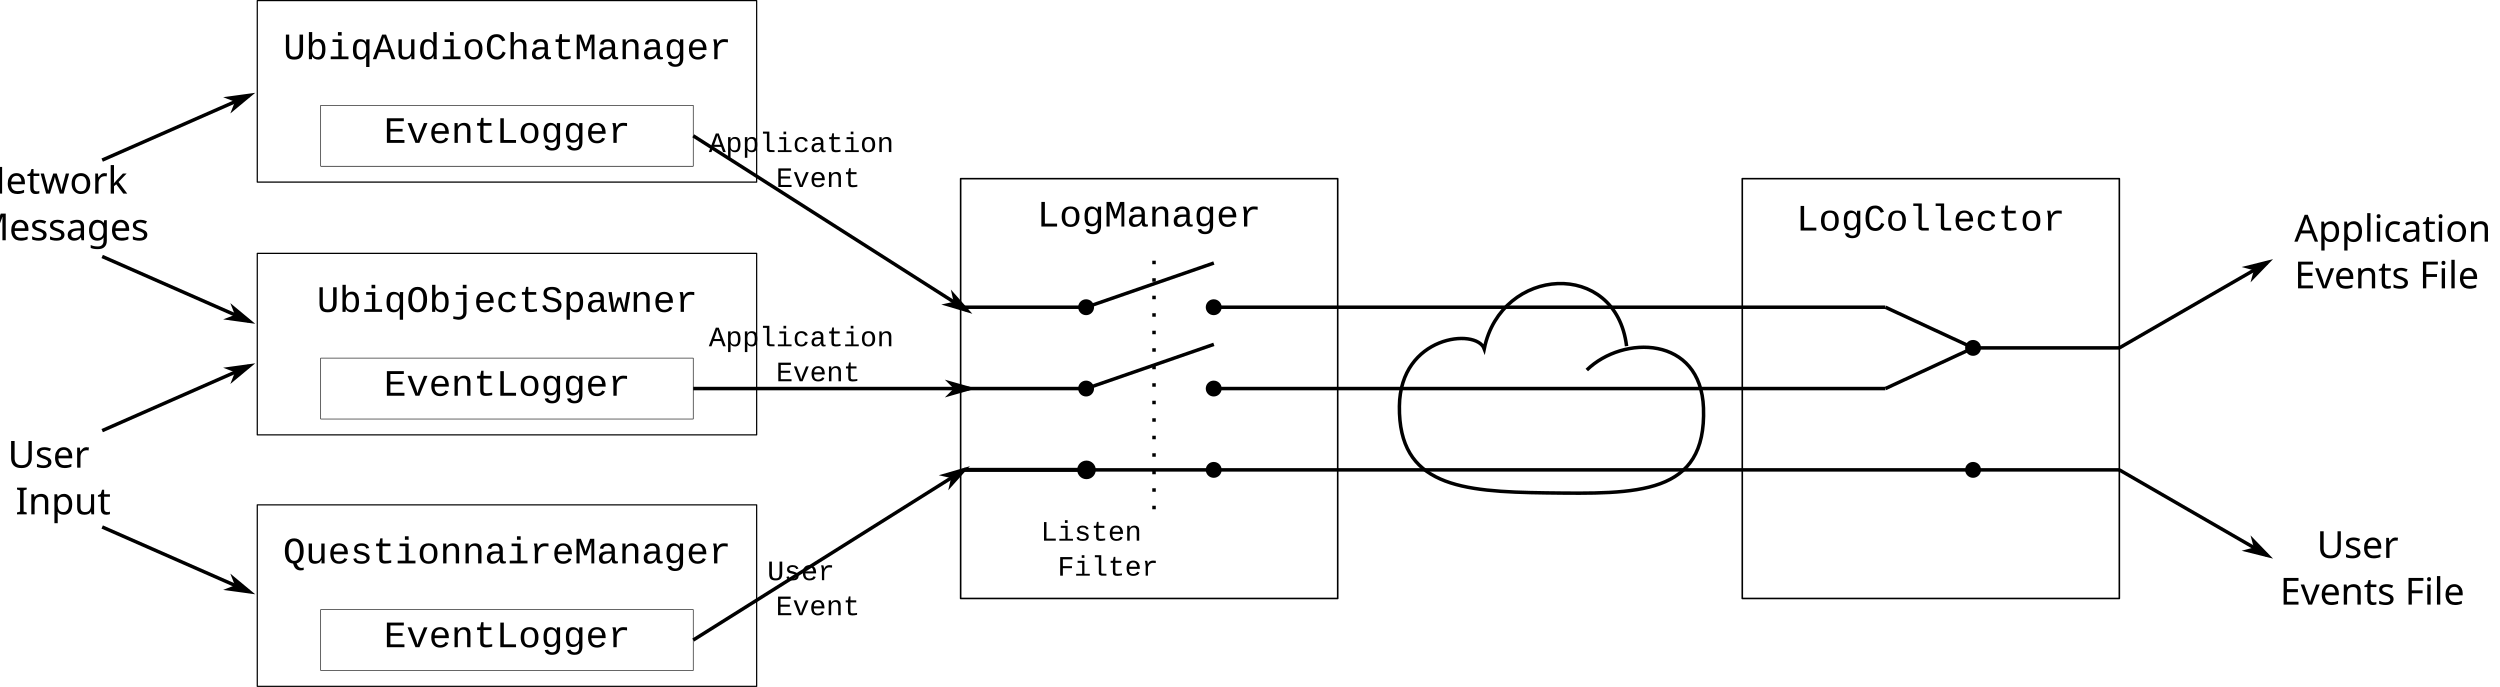
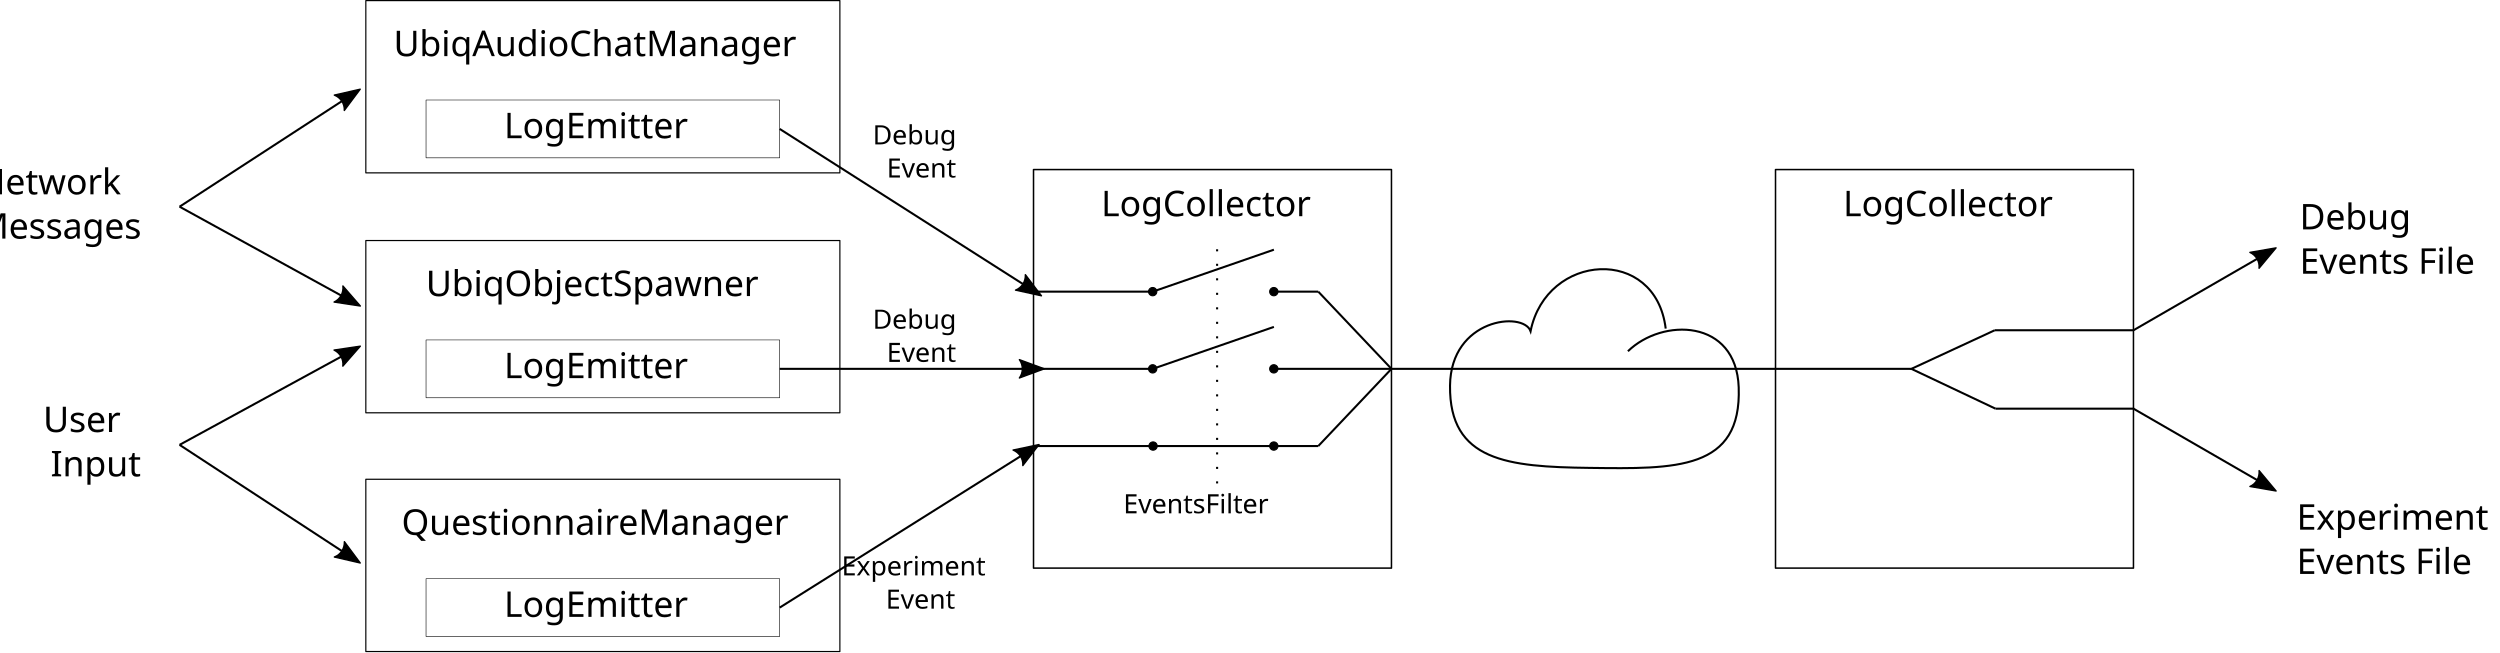
- <svg xmlns="http://www.w3.org/2000/svg" width="188.96mm" height="51.924mm" viewBox="0 0 188.96 51.924" version="1.1" id="svg8">
+ <svg xmlns="http://www.w3.org/2000/svg" width="199.055mm" height="51.924mm" viewBox="0 0 199.055 51.924" version="1.1" id="svg8">
  <defs id="defs2">
+     <marker style="overflow:visible" id="marker3384" refX="0" refY="0" orient="auto">
+       <path transform="matrix(-1.1,0,0,-1.1,-1.1,0)" d="M 8.719,4.034 -2.207,0.016 8.719,-4.002 c -1.745,2.372 -1.735,5.617 -6e-7,8.035 z" style="fill:#000000;fill-opacity:1;fill-rule:evenodd;stroke:#000000;stroke-width:0.625;stroke-linejoin:round;stroke-opacity:1" id="path3382" />
+     </marker>
+     <marker style="overflow:visible" id="marker3374" refX="0" refY="0" orient="auto">
+       <path transform="matrix(-1.1,0,0,-1.1,-1.1,0)" d="M 8.719,4.034 -2.207,0.016 8.719,-4.002 c -1.745,2.372 -1.735,5.617 -6e-7,8.035 z" style="fill:#000000;fill-opacity:1;fill-rule:evenodd;stroke:#000000;stroke-width:0.625;stroke-linejoin:round;stroke-opacity:1" id="path3372" />
+     </marker>
+     <marker style="overflow:visible" id="marker2390" refX="0" refY="0" orient="auto">
+       <path transform="matrix(-1.1,0,0,-1.1,-1.1,0)" d="M 8.719,4.034 -2.207,0.016 8.719,-4.002 c -1.745,2.372 -1.735,5.617 -6e-7,8.035 z" style="fill:#000000;fill-opacity:1;fill-rule:evenodd;stroke:#000000;stroke-width:0.625;stroke-linejoin:round;stroke-opacity:1" id="path2388" />
+     </marker>
+     <marker style="overflow:visible" id="marker2380" refX="0" refY="0" orient="auto">
+       <path transform="matrix(-1.1,0,0,-1.1,-1.1,0)" d="M 8.719,4.034 -2.207,0.016 8.719,-4.002 c -1.745,2.372 -1.735,5.617 -6e-7,8.035 z" style="fill:#000000;fill-opacity:1;fill-rule:evenodd;stroke:#000000;stroke-width:0.625;stroke-linejoin:round;stroke-opacity:1" id="path2378" />
+     </marker>
+     <marker style="overflow:visible" id="marker2370" refX="0" refY="0" orient="auto">
+       <path transform="matrix(-1.1,0,0,-1.1,-1.1,0)" d="M 8.719,4.034 -2.207,0.016 8.719,-4.002 c -1.745,2.372 -1.735,5.617 -6e-7,8.035 z" style="fill:#000000;fill-opacity:1;fill-rule:evenodd;stroke:#000000;stroke-width:0.625;stroke-linejoin:round;stroke-opacity:1" id="path2368" />
+     </marker>
+     <marker style="overflow:visible" id="marker1842" refX="0" refY="0" orient="auto">
+       <path transform="matrix(-1.1,0,0,-1.1,-1.1,0)" d="M 8.719,4.034 -2.207,0.016 8.719,-4.002 c -1.745,2.372 -1.735,5.617 -6e-7,8.035 z" style="fill:#000000;fill-opacity:1;fill-rule:evenodd;stroke:#000000;stroke-width:0.625;stroke-linejoin:round;stroke-opacity:1" id="path1840" />
+     </marker>
+     <marker style="overflow:visible" id="marker1832" refX="0" refY="0" orient="auto">
+       <path transform="matrix(-1.1,0,0,-1.1,-1.1,0)" d="M 8.719,4.034 -2.207,0.016 8.719,-4.002 c -1.745,2.372 -1.735,5.617 -6e-7,8.035 z" style="fill:#000000;fill-opacity:1;fill-rule:evenodd;stroke:#000000;stroke-width:0.625;stroke-linejoin:round;stroke-opacity:1" id="path1830" />
+     </marker>
+     <marker style="overflow:visible" id="marker1696" refX="0" refY="0" orient="auto">
+       <path transform="matrix(-1.1,0,0,-1.1,-1.1,0)" d="M 8.719,4.034 -2.207,0.016 8.719,-4.002 c -1.745,2.372 -1.735,5.617 -6e-7,8.035 z" style="fill:#000000;fill-opacity:1;fill-rule:evenodd;stroke:#000000;stroke-width:0.625;stroke-linejoin:round;stroke-opacity:1" id="path1694" />
+     </marker>
+     <marker style="overflow:visible" id="marker1566" refX="0" refY="0" orient="auto">
+       <path transform="matrix(-1.1,0,0,-1.1,-1.1,0)" d="M 8.719,4.034 -2.207,0.016 8.719,-4.002 c -1.745,2.372 -1.735,5.617 -6e-7,8.035 z" style="fill:#000000;fill-opacity:1;fill-rule:evenodd;stroke:#000000;stroke-width:0.625;stroke-linejoin:round;stroke-opacity:1" id="path1564" />
+     </marker>
    <marker style="overflow:visible" id="marker4384" refX="0" refY="0" orient="auto">
      <path transform="matrix(0.4,0,0,0.4,2.96,0.4)" style="fill:#000000;fill-opacity:1;fill-rule:evenodd;stroke:#000000;stroke-width:1pt;stroke-opacity:1" d="m -2.5,-1 c 0,2.76 -2.24,5 -5,5 -2.76,0 -5,-2.24 -5,-5 0,-2.76 2.24,-5 5,-5 2.76,0 5,2.24 5,5 z" id="path4382" />
-     </marker>
-     <marker style="overflow:visible" id="marker4284" refX="0" refY="0" orient="auto">
-       <path transform="matrix(0.4,0,0,0.4,2.96,0.4)" style="fill:#000000;fill-opacity:1;fill-rule:evenodd;stroke:#000000;stroke-width:1pt;stroke-opacity:1" d="m -2.5,-1 c 0,2.76 -2.24,5 -5,5 -2.76,0 -5,-2.24 -5,-5 0,-2.76 2.24,-5 5,-5 2.76,0 5,2.24 5,5 z" id="path4282" />
    </marker>
    <marker style="overflow:visible" id="marker3746" refX="0" refY="0" orient="auto">
      <path transform="matrix(-0.4,0,0,-0.4,-4,0)" style="fill:#000000;fill-opacity:1;fill-rule:evenodd;stroke:#000000;stroke-width:1pt;stroke-opacity:1" d="M 0,0 5,-5 -12.5,0 5,5 Z" id="path3744" />
    </marker>
    <marker style="overflow:visible" id="marker3332" refX="0" refY="0" orient="auto">
      <path transform="matrix(0.4,0,0,0.4,2.96,0.4)" style="fill:#000000;fill-opacity:1;fill-rule:evenodd;stroke:#000000;stroke-width:1pt;stroke-opacity:1" d="m -2.5,-1 c 0,2.76 -2.24,5 -5,5 -2.76,0 -5,-2.24 -5,-5 0,-2.76 2.24,-5 5,-5 2.76,0 5,2.24 5,5 z" id="path3330" />
    </marker>
    <marker style="overflow:visible" id="marker3238" refX="0" refY="0" orient="auto">
      <path transform="matrix(0.4,0,0,0.4,2.96,0.4)" style="fill:#000000;fill-opacity:1;fill-rule:evenodd;stroke:#000000;stroke-width:1pt;stroke-opacity:1" d="m -2.5,-1 c 0,2.76 -2.24,5 -5,5 -2.76,0 -5,-2.24 -5,-5 0,-2.76 2.24,-5 5,-5 2.76,0 5,2.24 5,5 z" id="path3236" />
    </marker>
    <marker style="overflow:visible" id="marker3150" refX="0" refY="0" orient="auto">
      <path transform="matrix(0.4,0,0,0.4,2.96,0.4)" style="fill:#000000;fill-opacity:1;fill-rule:evenodd;stroke:#000000;stroke-width:1pt;stroke-opacity:1" d="m -2.5,-1 c 0,2.76 -2.24,5 -5,5 -2.76,0 -5,-2.24 -5,-5 0,-2.76 2.24,-5 5,-5 2.76,0 5,2.24 5,5 z" id="path3148" />
    </marker>
    <marker style="overflow:visible" id="marker2960" refX="0" refY="0" orient="auto">
      <path transform="matrix(0.4,0,0,0.4,2.96,0.4)" style="fill:#000000;fill-opacity:1;fill-rule:evenodd;stroke:#000000;stroke-width:1pt;stroke-opacity:1" d="m -2.5,-1 c 0,2.76 -2.24,5 -5,5 -2.76,0 -5,-2.24 -5,-5 0,-2.76 2.24,-5 5,-5 2.76,0 5,2.24 5,5 z" id="path2958" />
    </marker>
    <marker style="overflow:visible" id="marker2950" refX="0" refY="0" orient="auto">
      <path transform="matrix(0.4,0,0,0.4,2.96,0.4)" style="fill:#000000;fill-opacity:1;fill-rule:evenodd;stroke:#000000;stroke-width:1pt;stroke-opacity:1" d="m -2.5,-1 c 0,2.76 -2.24,5 -5,5 -2.76,0 -5,-2.24 -5,-5 0,-2.76 2.24,-5 5,-5 2.76,0 5,2.24 5,5 z" id="path2948" />
    </marker>
    <marker style="overflow:visible" id="marker2874" refX="0" refY="0" orient="auto">
      <path transform="matrix(0.4,0,0,0.4,2.96,0.4)" style="fill:#000000;fill-opacity:1;fill-rule:evenodd;stroke:#000000;stroke-width:1pt;stroke-opacity:1" d="m -2.5,-1 c 0,2.76 -2.24,5 -5,5 -2.76,0 -5,-2.24 -5,-5 0,-2.76 2.24,-5 5,-5 2.76,0 5,2.24 5,5 z" id="path2872" />
-     </marker>
-     <marker style="overflow:visible" id="Arrow1Mend" refX="0" refY="0" orient="auto">
-       <path transform="matrix(-0.4,0,0,-0.4,-4,0)" style="fill:#000000;fill-opacity:1;fill-rule:evenodd;stroke:#000000;stroke-width:1pt;stroke-opacity:1" d="M 0,0 5,-5 -12.5,0 5,5 Z" id="path1338" />
    </marker>
    <marker style="overflow:visible" id="Arrow1Mend-0" refX="0" refY="0" orient="auto">
      <path transform="matrix(-0.4,0,0,-0.4,-4,0)" style="fill:#000000;fill-opacity:1;fill-rule:evenodd;stroke:#000000;stroke-width:1pt;stroke-opacity:1" d="M 0,0 5,-5 -12.5,0 5,5 Z" id="path1338-6" />
    </marker>
    <marker style="overflow:visible" id="Arrow1Mend-0-62" refX="0" refY="0" orient="auto">
      <path transform="matrix(-0.4,0,0,-0.4,-4,0)" style="fill:#000000;fill-opacity:1;fill-rule:evenodd;stroke:#000000;stroke-width:1pt;stroke-opacity:1" d="M 0,0 5,-5 -12.5,0 5,5 Z" id="path1338-6-2" />
    </marker>
    <marker style="overflow:visible" id="Arrow1Mend-0-8" refX="0" refY="0" orient="auto">
      <path transform="matrix(-0.4,0,0,-0.4,-4,0)" style="fill:#000000;fill-opacity:1;fill-rule:evenodd;stroke:#000000;stroke-width:1pt;stroke-opacity:1" d="M 0,0 5,-5 -12.5,0 5,5 Z" id="path1338-6-0" />
    </marker>
    <marker style="overflow:visible" id="Arrow1Mend-0-62-2" refX="0" refY="0" orient="auto">
      <path transform="matrix(-0.4,0,0,-0.4,-4,0)" style="fill:#000000;fill-opacity:1;fill-rule:evenodd;stroke:#000000;stroke-width:1pt;stroke-opacity:1" d="M 0,0 5,-5 -12.5,0 5,5 Z" id="path1338-6-2-3" />
    </marker>
    <marker style="overflow:visible" id="Arrow1Mend-0-2" refX="0" refY="0" orient="auto">
      <path transform="matrix(-0.4,0,0,-0.4,-4,0)" style="fill:#000000;fill-opacity:1;fill-rule:evenodd;stroke:#000000;stroke-width:1pt;stroke-opacity:1" d="M 0,0 5,-5 -12.5,0 5,5 Z" id="path1338-6-6" />
    </marker>
    <marker style="overflow:visible" id="Arrow1Mend-0-2-6" refX="0" refY="0" orient="auto">
      <path transform="matrix(-0.4,0,0,-0.4,-4,0)" style="fill:#000000;fill-opacity:1;fill-rule:evenodd;stroke:#000000;stroke-width:1pt;stroke-opacity:1" d="M 0,0 5,-5 -12.5,0 5,5 Z" id="path1338-6-6-4" />
    </marker>
    <marker style="overflow:visible" id="marker3746-4" refX="0" refY="0" orient="auto">
      <path transform="matrix(-0.4,0,0,-0.4,-4,0)" style="fill:#000000;fill-opacity:1;fill-rule:evenodd;stroke:#000000;stroke-width:1pt;stroke-opacity:1" d="M 0,0 5,-5 -12.5,0 5,5 Z" id="path3744-6" />
    </marker>
    <marker style="overflow:visible" id="Arrow1Mend-0-2-1" refX="0" refY="0" orient="auto">
      <path transform="matrix(-0.4,0,0,-0.4,-4,0)" style="fill:#000000;fill-opacity:1;fill-rule:evenodd;stroke:#000000;stroke-width:1pt;stroke-opacity:1" d="M 0,0 5,-5 -12.5,0 5,5 Z" id="path1338-6-6-2" />
    </marker>
  </defs>
-   <g id="layer1" transform="translate(-12.46512,-1.761721)">
-     <text xml:space="preserve" style="font-style:normal;font-variant:normal;font-weight:normal;font-stretch:normal;font-size:2.822px;line-height:1.25;font-family:'Courier New';-inkscape-font-specification:'Courier New';fill:#000000;fill-opacity:1;stroke:none;stroke-width:0.265" x="41.488" y="50.68" id="text837-4-7">
-       <tspan id="tspan835-3-7" x="41.488" y="50.68" style="font-style:normal;font-variant:normal;font-weight:normal;font-stretch:normal;font-size:2.822px;font-family:'Courier New';-inkscape-font-specification:'Courier New';stroke-width:0.265">EventLogger</tspan>
+   <g id="layer1" transform="translate(-2.783011,-1.761721)">
+     <text xml:space="preserve" style="font-style:normal;font-variant:normal;font-weight:normal;font-stretch:normal;font-size:2.822px;line-height:1.25;font-family:sans-serif;-inkscape-font-specification:sans-serif;fill:#000000;fill-opacity:1;stroke:none;stroke-width:0.265" x="42.912" y="50.881" id="text837-4-7">
+       <tspan id="tspan835-3-7" x="42.912" y="50.881" style="font-style:normal;font-variant:normal;font-weight:normal;font-stretch:normal;font-size:2.822px;font-family:sans-serif;-inkscape-font-specification:sans-serif;stroke-width:0.265">LogEmitter</tspan>
    </text>
-     <text xml:space="preserve" style="font-style:normal;font-weight:normal;font-size:2.822px;line-height:1.25;font-family:sans-serif;fill:#000000;fill-opacity:1;stroke:none;stroke-width:0.265" x="33.855" y="44.346" id="text837-8-4">
-       <tspan id="tspan835-4-4" x="33.855" y="44.346" style="font-style:normal;font-variant:normal;font-weight:normal;font-stretch:normal;font-size:2.822px;font-family:'Courier New';-inkscape-font-specification:'Courier New';stroke-width:0.265">QuestionnaireManager</tspan>
+     <text xml:space="preserve" style="font-style:normal;font-variant:normal;font-weight:normal;font-stretch:normal;font-size:2.822px;line-height:1.25;font-family:sans-serif;-inkscape-font-specification:sans-serif;fill:#000000;fill-opacity:1;stroke:none;stroke-width:0.265" x="34.757" y="44.346" id="text837-8-4">
+       <tspan id="tspan835-4-4" x="34.757" y="44.346" style="font-style:normal;font-variant:normal;font-weight:normal;font-stretch:normal;font-size:2.822px;font-family:sans-serif;-inkscape-font-specification:sans-serif;stroke-width:0.265">QuestionnaireManager</tspan>
    </text>
-     <text xml:space="preserve" style="font-style:normal;font-weight:normal;font-size:2.822px;line-height:1.25;font-family:sans-serif;fill:#000000;fill-opacity:1;stroke:none;stroke-width:0.265" x="18.992" y="16.396" id="text837-4-7-2-6">
-       <tspan id="tspan835-3-7-8-02" x="18.992" y="16.396" style="font-size:2.822px;text-align:center;text-anchor:middle;stroke-width:0.265">Network</tspan>
-       <tspan x="18.992" y="19.924" style="font-size:2.822px;text-align:center;text-anchor:middle;stroke-width:0.265" id="tspan1151">Messages</tspan>
+     <text xml:space="preserve" style="font-style:normal;font-weight:normal;font-size:2.822px;line-height:1.25;font-family:sans-serif;fill:#000000;fill-opacity:1;stroke:none;stroke-width:0.265" x="9.31" y="17.236" id="text837-4-7-2-6">
+       <tspan id="tspan835-3-7-8-02" x="9.31" y="17.236" style="font-size:2.822px;text-align:center;text-anchor:middle;stroke-width:0.265">Network</tspan>
+       <tspan x="9.31" y="20.763" style="font-size:2.822px;text-align:center;text-anchor:middle;stroke-width:0.265" id="tspan1151">Messages</tspan>
    </text>
-     <text xml:space="preserve" style="font-style:normal;font-variant:normal;font-weight:normal;font-stretch:normal;font-size:2.822px;line-height:1.25;font-family:'Courier New';-inkscape-font-specification:'Courier New';fill:#000000;fill-opacity:1;stroke:none;stroke-width:0.265" x="90.847" y="18.885" id="text837-8-4-9">
-       <tspan id="tspan835-4-4-6" x="90.847" y="18.885" style="font-style:normal;font-variant:normal;font-weight:normal;font-stretch:normal;font-size:2.822px;font-family:'Courier New';-inkscape-font-specification:'Courier New';stroke-width:0.265">LogManager</tspan>
-     </text>
-     <text xml:space="preserve" style="font-style:normal;font-weight:normal;font-size:2.822px;line-height:1.25;font-family:sans-serif;text-align:center;text-anchor:middle;fill:#000000;fill-opacity:1;stroke:none;stroke-width:0.265" x="193.602" y="43.934" id="text837-8-4-9-2-0">
-       <tspan id="tspan835-4-4-6-0-0" x="193.602" y="43.934" style="font-size:2.822px;text-align:center;text-anchor:middle;stroke-width:0.265">User </tspan>
-       <tspan x="193.602" y="47.462" style="font-size:2.822px;text-align:center;text-anchor:middle;stroke-width:0.265" id="tspan3554">Events File</tspan>
+     <text xml:space="preserve" style="font-style:normal;font-weight:normal;font-size:2.822px;line-height:1.25;font-family:sans-serif;text-align:center;text-anchor:middle;fill:#000000;fill-opacity:1;stroke:none;stroke-width:0.265" x="185.641" y="43.934" id="text837-8-4-9-2-0">
+       <tspan id="tspan835-4-4-6-0-0" x="185.641" y="43.934" style="font-size:2.822px;text-align:start;text-anchor:start;stroke-width:0.265">Experiment </tspan>
+       <tspan x="185.641" y="47.462" style="font-size:2.822px;text-align:start;text-anchor:start;stroke-width:0.265" id="tspan3554">Events File</tspan>
    </text>
    <text xml:space="preserve" style="font-style:normal;font-weight:normal;font-size:2.822px;line-height:1.25;font-family:sans-serif;fill:#000000;fill-opacity:1;stroke:none;stroke-width:0.265" x="185.88" y="20.027" id="text837-8-4-9-2-0-4">
-       <tspan id="tspan835-4-4-6-0-0-8" x="185.88" y="20.027" style="font-size:2.822px;stroke-width:0.265">Application </tspan>
+       <tspan id="tspan835-4-4-6-0-0-8" x="185.88" y="20.027" style="font-size:2.822px;stroke-width:0.265">Debug</tspan>
      <tspan x="185.88" y="23.555" style="font-size:2.822px;stroke-width:0.265" id="tspan3556">Events File</tspan>
    </text>
-     <text xml:space="preserve" style="font-style:normal;font-weight:normal;font-size:2.822px;line-height:1.25;font-family:sans-serif;fill:#000000;fill-opacity:1;stroke:none;stroke-width:0.265" x="19.073" y="37.109" id="text837-4-7-2-6-2">
-       <tspan x="19.073" y="37.109" style="font-size:2.822px;text-align:center;text-anchor:middle;stroke-width:0.265" id="tspan1151-4">User </tspan>
-       <tspan x="19.073" y="40.636" style="font-size:2.822px;text-align:center;text-anchor:middle;stroke-width:0.265" id="tspan1183">Input</tspan>
+     <text xml:space="preserve" style="font-style:normal;font-weight:normal;font-size:2.822px;line-height:1.25;font-family:sans-serif;fill:#000000;fill-opacity:1;stroke:none;stroke-width:0.265" x="12.24" y="36.16" id="text837-4-7-2-6-2">
+       <tspan x="12.24" y="36.16" style="font-size:2.822px;text-align:center;text-anchor:middle;stroke-width:0.265" id="tspan1151-4">User </tspan>
+       <tspan x="12.24" y="39.688" style="font-size:2.822px;text-align:center;text-anchor:middle;stroke-width:0.265" id="tspan1183">Input</tspan>
    </text>
    <rect style="fill:none;stroke:#000000;stroke-width:0.093;stroke-linejoin:round;stroke-miterlimit:4;stroke-dasharray:none;stroke-opacity:1" id="rect1185-9-3" width="37.745" height="13.718" x="31.911" y="39.921" />
    <rect style="fill:none;stroke:#000000;stroke-width:0.046;stroke-linejoin:round;stroke-miterlimit:4;stroke-dasharray:none;stroke-opacity:1" id="rect1185-9-3-8" width="28.157" height="4.605" x="36.705" y="47.837" />
-     <text xml:space="preserve" style="font-style:normal;font-variant:normal;font-weight:normal;font-stretch:normal;font-size:2.822px;line-height:1.25;font-family:'Courier New';-inkscape-font-specification:'Courier New';fill:#000000;fill-opacity:1;stroke:none;stroke-width:0.265" x="41.488" y="31.67" id="text837-4-7-28">
-       <tspan id="tspan835-3-7-6" x="41.488" y="31.67" style="font-style:normal;font-variant:normal;font-weight:normal;font-stretch:normal;font-size:2.822px;font-family:'Courier New';-inkscape-font-specification:'Courier New';stroke-width:0.265">EventLogger</tspan>
+     <text xml:space="preserve" style="font-style:normal;font-variant:normal;font-weight:normal;font-stretch:normal;font-size:2.822px;line-height:1.25;font-family:sans-serif;-inkscape-font-specification:sans-serif;fill:#000000;fill-opacity:1;stroke:none;stroke-width:0.265" x="42.912" y="31.872" id="text837-4-7-28">
+       <tspan id="tspan835-3-7-6" x="42.912" y="31.872" style="font-style:normal;font-variant:normal;font-weight:normal;font-stretch:normal;font-size:2.822px;font-family:sans-serif;-inkscape-font-specification:sans-serif;stroke-width:0.265">LogEmitter</tspan>
    </text>
-     <text xml:space="preserve" style="font-style:normal;font-weight:normal;font-size:2.822px;line-height:1.25;font-family:sans-serif;fill:#000000;fill-opacity:1;stroke:none;stroke-width:0.265" x="36.41" y="25.337" id="text837-8-4-6">
-       <tspan id="tspan835-4-4-9" x="36.41" y="25.337" style="font-style:normal;font-variant:normal;font-weight:normal;font-stretch:normal;font-size:2.822px;font-family:'Courier New';-inkscape-font-specification:'Courier New';stroke-width:0.265">UbiqObjectSpawner</tspan>
+     <text xml:space="preserve" style="font-style:normal;font-variant:normal;font-weight:normal;font-stretch:normal;font-size:2.822px;line-height:1.25;font-family:sans-serif;-inkscape-font-specification:sans-serif;fill:#000000;fill-opacity:1;stroke:none;stroke-width:0.265" x="36.695" y="25.337" id="text837-8-4-6">
+       <tspan id="tspan835-4-4-9" x="36.695" y="25.337" style="font-style:normal;font-variant:normal;font-weight:normal;font-stretch:normal;font-size:2.822px;font-family:sans-serif;-inkscape-font-specification:sans-serif;stroke-width:0.265">UbiqObjectSpawner</tspan>
    </text>
    <rect style="fill:none;stroke:#000000;stroke-width:0.093;stroke-linejoin:round;stroke-miterlimit:4;stroke-dasharray:none;stroke-opacity:1" id="rect1185-9-3-7" width="37.745" height="13.718" x="31.911" y="20.912" />
    <rect style="fill:none;stroke:#000000;stroke-width:0.046;stroke-linejoin:round;stroke-miterlimit:4;stroke-dasharray:none;stroke-opacity:1" id="rect1185-9-3-8-9" width="28.157" height="4.605" x="36.705" y="28.828" />
-     <text xml:space="preserve" style="font-style:normal;font-variant:normal;font-weight:normal;font-stretch:normal;font-size:2.822px;line-height:1.25;font-family:'Courier New';-inkscape-font-specification:'Courier New';fill:#000000;fill-opacity:1;stroke:none;stroke-width:0.265" x="41.488" y="12.566" id="text837-4-7-28-7">
-       <tspan id="tspan835-3-7-6-3" x="41.488" y="12.566" style="font-style:normal;font-variant:normal;font-weight:normal;font-stretch:normal;font-size:2.822px;font-family:'Courier New';-inkscape-font-specification:'Courier New';stroke-width:0.265">EventLogger</tspan>
+     <text xml:space="preserve" style="font-style:normal;font-variant:normal;font-weight:normal;font-stretch:normal;font-size:2.822px;line-height:1.25;font-family:sans-serif;-inkscape-font-specification:sans-serif;fill:#000000;fill-opacity:1;stroke:none;stroke-width:0.265" x="42.912" y="12.768" id="text837-4-7-28-7">
+       <tspan id="tspan835-3-7-6-3" x="42.912" y="12.768" style="font-style:normal;font-variant:normal;font-weight:normal;font-stretch:normal;font-size:2.822px;font-family:sans-serif;-inkscape-font-specification:sans-serif;stroke-width:0.265">LogEmitter</tspan>
    </text>
-     <text xml:space="preserve" style="font-style:normal;font-weight:normal;font-size:2.822px;line-height:1.25;font-family:sans-serif;fill:#000000;fill-opacity:1;stroke:none;stroke-width:0.265" x="33.87" y="6.233" id="text837-8-4-6-1">
-       <tspan id="tspan835-4-4-9-3" x="33.87" y="6.233" style="font-style:normal;font-variant:normal;font-weight:normal;font-stretch:normal;font-size:2.822px;font-family:'Courier New';-inkscape-font-specification:'Courier New';stroke-width:0.265">UbiqAudioChatManager</tspan>
+     <text xml:space="preserve" style="font-style:normal;font-variant:normal;font-weight:normal;font-stretch:normal;font-size:2.822px;line-height:1.25;font-family:sans-serif;-inkscape-font-specification:sans-serif;fill:#000000;fill-opacity:1;stroke:none;stroke-width:0.265" x="34.123" y="6.233" id="text837-8-4-6-1">
+       <tspan id="tspan835-4-4-9-3" x="34.123" y="6.233" style="font-style:normal;font-variant:normal;font-weight:normal;font-stretch:normal;font-size:2.822px;font-family:sans-serif;-inkscape-font-specification:sans-serif;stroke-width:0.265">UbiqAudioChatManager</tspan>
    </text>
    <rect style="fill:none;stroke:#000000;stroke-width:0.093;stroke-linejoin:round;stroke-miterlimit:4;stroke-dasharray:none;stroke-opacity:1" id="rect1185-9-3-7-1" width="37.745" height="13.718" x="31.911" y="1.808" />
    <rect style="fill:none;stroke:#000000;stroke-width:0.046;stroke-linejoin:round;stroke-miterlimit:4;stroke-dasharray:none;stroke-opacity:1" id="rect1185-9-3-8-9-7" width="28.157" height="4.605" x="36.705" y="9.724" />
-     <path style="fill:none;stroke:#000000;stroke-width:0.265;stroke-linecap:butt;stroke-linejoin:miter;stroke-miterlimit:4;stroke-dasharray:none;stroke-opacity:1;marker-end:url(#Arrow1Mend-0)" d="M 20.189,13.863 31.281,8.986" id="path1327-8" />
-     <path style="fill:none;stroke:#000000;stroke-width:0.265;stroke-linecap:butt;stroke-linejoin:miter;stroke-miterlimit:4;stroke-dasharray:none;stroke-opacity:1;marker-end:url(#Arrow1Mend-0-62)" d="m 20.189,21.147 11.092,4.878" id="path1327-8-1" />
-     <path style="fill:none;stroke:#000000;stroke-width:0.265;stroke-linecap:butt;stroke-linejoin:miter;stroke-miterlimit:4;stroke-dasharray:none;stroke-opacity:1;marker-end:url(#Arrow1Mend-0-8)" d="M 20.189,34.31 31.281,29.432" id="path1327-8-5" />
-     <path style="fill:none;stroke:#000000;stroke-width:0.265;stroke-linecap:butt;stroke-linejoin:miter;stroke-miterlimit:4;stroke-dasharray:none;stroke-opacity:1;marker-end:url(#Arrow1Mend-0-62-2)" d="m 20.189,41.593 11.092,4.878" id="path1327-8-1-6" />
-     <path style="fill:none;stroke:#000000;stroke-width:0.265;stroke-linecap:butt;stroke-linejoin:miter;stroke-miterlimit:4;stroke-dasharray:none;stroke-opacity:1;marker-end:url(#Arrow1Mend-0-2)" d="M 64.862,12.026 85.519,25.198" id="path1327-8-56" />
+     <path style="fill:none;stroke:#000000;stroke-width:0.165;stroke-linecap:butt;stroke-linejoin:miter;stroke-miterlimit:4;stroke-dasharray:none;stroke-opacity:1;marker-end:url(#marker1842)" d="M 17.08,18.219 31.281,8.986" id="path1327-8" />
+     <path style="fill:none;stroke:#000000;stroke-width:0.165;stroke-linecap:butt;stroke-linejoin:miter;stroke-miterlimit:4;stroke-dasharray:none;stroke-opacity:1;marker-end:url(#marker1832)" d="m 17.08,18.219 14.2,7.805" id="path1327-8-1" />
+     <path style="fill:none;stroke:#000000;stroke-width:0.165;stroke-linecap:butt;stroke-linejoin:miter;stroke-miterlimit:4;stroke-dasharray:none;stroke-opacity:1;marker-end:url(#marker1566)" d="M 17.08,37.182 31.281,29.432" id="path1327-8-5" />
+     <path style="fill:none;stroke:#000000;stroke-width:0.165;stroke-linecap:butt;stroke-linejoin:miter;stroke-miterlimit:4;stroke-dasharray:none;stroke-opacity:1;marker-end:url(#marker1696)" d="m 17.08,37.182 14.2,9.288" id="path1327-8-1-6" />
+     <path style="fill:none;stroke:#000000;stroke-width:0.165;stroke-linecap:butt;stroke-linejoin:miter;stroke-miterlimit:4;stroke-dasharray:none;stroke-opacity:1;marker-end:url(#marker2380)" d="M 64.862,12.026 85.519,25.198" id="path1327-8-56" />
    <rect style="fill:none;stroke:#000000;stroke-width:0.122;stroke-linejoin:round;stroke-miterlimit:4;stroke-dasharray:none;stroke-opacity:1" id="rect1185-9-3-7-1-5" width="28.5" height="31.731" x="85.074" y="15.265" />
-     <path style="fill:none;stroke:#000000;stroke-width:0.265px;stroke-linecap:butt;stroke-linejoin:miter;stroke-opacity:1;marker-end:url(#Arrow1Mend)" d="m 64.862,31.13 20.851,-10e-7" id="path2482" />
-     <text xml:space="preserve" style="font-style:normal;font-variant:normal;font-weight:normal;font-stretch:normal;font-size:2.822px;line-height:1.25;font-family:'Courier New';-inkscape-font-specification:'Courier New';fill:#000000;fill-opacity:1;stroke:none;stroke-width:0.265" x="148.233" y="19.187" id="text837-8-4-9-5">
-       <tspan id="tspan835-4-4-6-9" x="148.233" y="19.187" style="font-style:normal;font-variant:normal;font-weight:normal;font-stretch:normal;font-size:2.822px;font-family:'Courier New';-inkscape-font-specification:'Courier New';stroke-width:0.265">LogCollector</tspan>
+     <path style="fill:none;stroke:#000000;stroke-width:0.165;stroke-linecap:butt;stroke-linejoin:miter;stroke-miterlimit:4;stroke-dasharray:none;stroke-opacity:1;marker-end:url(#marker2390)" d="m 64.862,31.13 20.851,-10e-7" id="path2482" />
+     <rect style="fill:none;stroke:#000000;stroke-width:0.122;stroke-linejoin:round;stroke-miterlimit:4;stroke-dasharray:none;stroke-opacity:1" id="rect1185-9-3-7-1-5-6" width="28.5" height="31.731" x="144.153" y="15.265" />
+     <text xml:space="preserve" style="font-style:normal;font-variant:normal;font-weight:normal;font-stretch:normal;font-size:2.117px;line-height:1.25;font-family:sans-serif;-inkscape-font-specification:sans-serif;text-align:center;text-anchor:middle;fill:#000000;fill-opacity:1;stroke:none;stroke-width:0.265" x="77.527" y="27.935" id="text837-4-7-28-7-8">
+       <tspan id="tspan835-3-7-6-3-0" x="77.527" y="27.935" style="font-style:normal;font-variant:normal;font-weight:normal;font-stretch:normal;font-size:2.117px;font-family:sans-serif;-inkscape-font-specification:sans-serif;text-align:center;text-anchor:middle;stroke-width:0.265">Debug</tspan>
+       <tspan x="77.527" y="30.581" style="font-style:normal;font-variant:normal;font-weight:normal;font-stretch:normal;font-size:2.117px;font-family:sans-serif;-inkscape-font-specification:sans-serif;text-align:center;text-anchor:middle;stroke-width:0.265" id="tspan2584">Event</tspan>
    </text>
-     <rect style="fill:none;stroke:#000000;stroke-width:0.122;stroke-linejoin:round;stroke-miterlimit:4;stroke-dasharray:none;stroke-opacity:1" id="rect1185-9-3-7-1-5-6" width="28.5" height="31.731" x="144.153" y="15.265" />
-     <text xml:space="preserve" style="font-style:normal;font-variant:normal;font-weight:normal;font-stretch:normal;font-size:2.117px;line-height:1.25;font-family:'Courier New';-inkscape-font-specification:'Courier New';text-align:center;text-anchor:middle;fill:#000000;fill-opacity:1;stroke:none;stroke-width:0.265" x="77.475" y="27.935" id="text837-4-7-28-7-8">
-       <tspan id="tspan835-3-7-6-3-0" x="77.475" y="27.935" style="font-style:normal;font-variant:normal;font-weight:normal;font-stretch:normal;font-size:2.117px;font-family:'Courier New';-inkscape-font-specification:'Courier New';text-align:center;text-anchor:middle;stroke-width:0.265">Application</tspan>
-       <tspan x="77.475" y="30.581" style="font-style:normal;font-variant:normal;font-weight:normal;font-stretch:normal;font-size:2.117px;font-family:'Courier New';-inkscape-font-specification:'Courier New';text-align:center;text-anchor:middle;stroke-width:0.265" id="tspan2584">Event</tspan>
+     <text xml:space="preserve" style="font-style:normal;font-variant:normal;font-weight:normal;font-stretch:normal;font-size:2.117px;line-height:1.25;font-family:sans-serif;-inkscape-font-specification:sans-serif;text-align:center;text-anchor:middle;fill:#000000;fill-opacity:1;stroke:none;stroke-width:0.265" x="77.527" y="13.255" id="text837-4-7-28-7-8-5">
+       <tspan id="tspan835-3-7-6-3-0-9" x="77.527" y="13.255" style="font-style:normal;font-variant:normal;font-weight:normal;font-stretch:normal;font-size:2.117px;font-family:sans-serif;-inkscape-font-specification:sans-serif;text-align:center;text-anchor:middle;stroke-width:0.265">Debug</tspan>
+       <tspan x="77.527" y="15.901" style="font-style:normal;font-variant:normal;font-weight:normal;font-stretch:normal;font-size:2.117px;font-family:sans-serif;-inkscape-font-specification:sans-serif;text-align:center;text-anchor:middle;stroke-width:0.265" id="tspan2584-2">Event</tspan>
    </text>
-     <text xml:space="preserve" style="font-style:normal;font-variant:normal;font-weight:normal;font-stretch:normal;font-size:2.117px;line-height:1.25;font-family:'Courier New';-inkscape-font-specification:'Courier New';text-align:center;text-anchor:middle;fill:#000000;fill-opacity:1;stroke:none;stroke-width:0.265" x="77.475" y="13.255" id="text837-4-7-28-7-8-5">
-       <tspan id="tspan835-3-7-6-3-0-9" x="77.475" y="13.255" style="font-style:normal;font-variant:normal;font-weight:normal;font-stretch:normal;font-size:2.117px;font-family:'Courier New';-inkscape-font-specification:'Courier New';text-align:center;text-anchor:middle;stroke-width:0.265">Application</tspan>
-       <tspan x="77.475" y="15.901" style="font-style:normal;font-variant:normal;font-weight:normal;font-stretch:normal;font-size:2.117px;font-family:'Courier New';-inkscape-font-specification:'Courier New';text-align:center;text-anchor:middle;stroke-width:0.265" id="tspan2584-2">Event</tspan>
+     <text xml:space="preserve" style="font-style:normal;font-variant:normal;font-weight:normal;font-stretch:normal;font-size:2.117px;line-height:1.25;font-family:sans-serif;-inkscape-font-specification:sans-serif;text-align:center;text-anchor:middle;fill:#000000;fill-opacity:1;stroke:none;stroke-width:0.265" x="77.453" y="47.579" id="text837-4-7-28-7-8-8">
+       <tspan id="tspan835-3-7-6-3-0-5" x="77.453" y="47.579" style="font-style:normal;font-variant:normal;font-weight:normal;font-stretch:normal;font-size:2.117px;font-family:sans-serif;-inkscape-font-specification:sans-serif;text-align:center;text-anchor:middle;stroke-width:0.265">Experiment</tspan>
+       <tspan x="77.453" y="50.225" style="font-style:normal;font-variant:normal;font-weight:normal;font-stretch:normal;font-size:2.117px;font-family:sans-serif;-inkscape-font-specification:sans-serif;text-align:center;text-anchor:middle;stroke-width:0.265" id="tspan2584-23">Event</tspan>
    </text>
-     <text xml:space="preserve" style="font-style:normal;font-variant:normal;font-weight:normal;font-stretch:normal;font-size:2.117px;line-height:1.25;font-family:'Courier New';-inkscape-font-specification:'Courier New';text-align:center;text-anchor:middle;fill:#000000;fill-opacity:1;stroke:none;stroke-width:0.265" x="77.453" y="45.618" id="text837-4-7-28-7-8-8">
-       <tspan id="tspan835-3-7-6-3-0-5" x="77.453" y="45.618" style="font-style:normal;font-variant:normal;font-weight:normal;font-stretch:normal;font-size:2.117px;font-family:'Courier New';-inkscape-font-specification:'Courier New';text-align:center;text-anchor:middle;stroke-width:0.265">User</tspan>
-       <tspan x="77.453" y="48.264" style="font-style:normal;font-variant:normal;font-weight:normal;font-stretch:normal;font-size:2.117px;font-family:'Courier New';-inkscape-font-specification:'Courier New';text-align:center;text-anchor:middle;stroke-width:0.265" id="tspan2584-23">Event</tspan>
+     <path style="fill:none;stroke:#000000;stroke-width:0.165;stroke-linecap:butt;stroke-linejoin:miter;stroke-miterlimit:4;stroke-dasharray:none;stroke-opacity:1;marker-end:url(#marker2950)" d="m 85.33,24.983 h 9.238" id="path2629" />
+     <path style="fill:none;stroke:#000000;stroke-width:0.165;stroke-linecap:butt;stroke-linejoin:miter;stroke-miterlimit:4;stroke-dasharray:none;stroke-opacity:1;marker-end:url(#marker2960)" d="m 85.33,31.13 h 9.238" id="path2629-8" />
+     <path style="fill:none;stroke:#000000;stroke-width:0.165;stroke-linecap:butt;stroke-linejoin:miter;stroke-miterlimit:4;stroke-dasharray:none;stroke-opacity:1;marker-end:url(#marker2874)" d="m 85.33,37.277 h 9.268" id="path2629-6" />
+     <path style="fill:none;stroke:#000000;stroke-width:0.165;stroke-linecap:butt;stroke-linejoin:miter;stroke-miterlimit:4;stroke-dasharray:none;stroke-opacity:1" d="m 94.568,31.13 9.645,-3.341" id="path2678-8" />
+     <text xml:space="preserve" style="font-style:normal;font-variant:normal;font-weight:normal;font-stretch:normal;font-size:2.117px;line-height:1.25;font-family:sans-serif;-inkscape-font-specification:sans-serif;text-align:center;text-anchor:middle;fill:#000000;fill-opacity:1;stroke:none;stroke-width:0.265" x="99.384" y="42.63" id="text837-4-7-28-7-8-8-6">
+       <tspan x="99.384" y="42.63" style="font-style:normal;font-variant:normal;font-weight:normal;font-stretch:normal;font-size:2.117px;font-family:sans-serif;-inkscape-font-specification:sans-serif;text-align:center;text-anchor:middle;stroke-width:0.265" id="tspan2730">EventsFilter</tspan>
    </text>
-     <path style="fill:none;stroke:#000000;stroke-width:0.265px;stroke-linecap:butt;stroke-linejoin:miter;stroke-opacity:1;marker-end:url(#marker2950)" d="m 85.33,24.983 h 9.238" id="path2629" />
-     <path style="fill:none;stroke:#000000;stroke-width:0.265px;stroke-linecap:butt;stroke-linejoin:miter;stroke-opacity:1;marker-end:url(#marker2960)" d="m 85.33,31.13 h 9.238" id="path2629-8" />
-     <path style="fill:none;stroke:#000000;stroke-width:0.31px;stroke-linecap:butt;stroke-linejoin:miter;stroke-opacity:1;marker-end:url(#marker2874)" d="m 85.33,37.277 h 9.268" id="path2629-6" />
-     <path style="fill:none;stroke:#000000;stroke-width:0.265px;stroke-linecap:butt;stroke-linejoin:miter;stroke-opacity:1" d="m 94.568,31.13 9.645,-3.341" id="path2678-8" />
-     <text xml:space="preserve" style="font-style:normal;font-variant:normal;font-weight:normal;font-stretch:normal;font-size:2.117px;line-height:1.25;font-family:'Courier New';-inkscape-font-specification:'Courier New';text-align:center;text-anchor:middle;fill:#000000;fill-opacity:1;stroke:none;stroke-width:0.265" x="99.384" y="42.63" id="text837-4-7-28-7-8-8-6">
-       <tspan x="99.384" y="42.63" style="font-style:normal;font-variant:normal;font-weight:normal;font-stretch:normal;font-size:2.117px;font-family:'Courier New';-inkscape-font-specification:'Courier New';text-align:center;text-anchor:middle;stroke-width:0.265" id="tspan2584-23-8">Listen</tspan>
-       <tspan x="99.384" y="45.276" style="font-style:normal;font-variant:normal;font-weight:normal;font-stretch:normal;font-size:2.117px;font-family:'Courier New';-inkscape-font-specification:'Courier New';text-align:center;text-anchor:middle;stroke-width:0.265" id="tspan2730">Filter</tspan>
+     <path style="fill:none;stroke:#000000;stroke-width:0.165;stroke-linecap:butt;stroke-linejoin:miter;stroke-miterlimit:4;stroke-dasharray:none;stroke-opacity:1;marker-start:url(#marker3150)" d="m 104.213,31.13 h 9.361" id="path2629-8-7" />
+     <path style="fill:none;stroke:#000000;stroke-width:0.165;stroke-linecap:butt;stroke-linejoin:miter;stroke-miterlimit:4;stroke-dasharray:none;stroke-opacity:1;marker-start:url(#marker3332)" d="m 104.213,24.983 h 3.533" id="path2629-8-7-0" />
+     <path style="fill:none;stroke:#000000;stroke-width:0.165;stroke-linecap:butt;stroke-linejoin:miter;stroke-miterlimit:4;stroke-dasharray:none;stroke-opacity:1;marker-start:url(#marker3238)" d="m 104.213,37.277 h 3.533" id="path2629-8-7-0-0" />
+     <path style="fill:none;stroke:#000000;stroke-width:0.165;stroke-linecap:butt;stroke-linejoin:miter;stroke-miterlimit:4;stroke-dasharray:none;stroke-opacity:1" d="m 94.598,37.277 h 9.615" id="path2796" />
+     <path style="fill:none;stroke:#000000;stroke-width:0.165;stroke-linecap:butt;stroke-linejoin:miter;stroke-miterlimit:4;stroke-dasharray:none;stroke-opacity:1" d="m 94.568,24.983 9.645,-3.341" id="path2678-8-9" />
+     <path style="fill:none;stroke:#000000;stroke-width:0.165;stroke-linecap:butt;stroke-linejoin:miter;stroke-miterlimit:4;stroke-dasharray:0.165, 0.99;stroke-dashoffset:0;stroke-opacity:1" d="M 99.691,40.254 V 21.167" id="path3552" />
+     <path style="fill:none;stroke:#000000;stroke-width:0.165;stroke-linecap:butt;stroke-linejoin:miter;stroke-miterlimit:4;stroke-dasharray:none;stroke-opacity:1" d="m 161.608,28.057 h 11.046" id="path3728" />
+     <path style="fill:none;stroke:#000000;stroke-width:0.165;stroke-linecap:butt;stroke-linejoin:miter;stroke-miterlimit:4;stroke-dasharray:none;stroke-opacity:1" d="m 161.669,34.301 h 11.045" id="path3734" />
+     <path style="fill:none;stroke:#000000;stroke-width:0.165;stroke-linecap:butt;stroke-linejoin:miter;stroke-miterlimit:4;stroke-dasharray:none;stroke-opacity:1;marker-end:url(#marker3374)" d="m 172.653,28.057 11.166,-6.447" id="path3736" />
+     <path style="fill:none;stroke:#000000;stroke-width:0.165;stroke-linecap:butt;stroke-linejoin:miter;stroke-miterlimit:4;stroke-dasharray:none;stroke-opacity:1;marker-end:url(#marker3384)" d="m 172.653,34.301 11.166,6.447" id="path3736-3" />
+     <path style="fill:none;stroke:#000000;stroke-width:0.165;stroke-linecap:butt;stroke-linejoin:miter;stroke-miterlimit:4;stroke-dasharray:none;stroke-opacity:1" d="m 113.574,31.13 h 41.396" id="path4052" />
+     <path style="fill:none;stroke:#000000;stroke-width:0.165;stroke-linecap:butt;stroke-linejoin:miter;stroke-miterlimit:4;stroke-dasharray:none;stroke-opacity:1" d="m 135.409,27.925 c -0.802,-6.615 -9.489,-6.06 -10.758,0.2 -0.601,-1.604 -6.355,-1.004 -6.414,4.343 -0.067,6.014 4.611,6.464 11.092,6.548 6.896,0.089 12.131,0.202 11.893,-6.414 -0.197,-5.475 -6.08,-5.546 -8.82,-2.873" id="path4716" />
+     <path style="fill:none;stroke:#000000;stroke-width:0.165;stroke-linecap:butt;stroke-linejoin:miter;stroke-miterlimit:4;stroke-dasharray:none;stroke-opacity:1;marker-end:url(#marker2370)" d="M 64.862,50.14 85.33,37.277" id="path1327-8-56-6" />
+     <path style="fill:none;stroke:#000000;stroke-width:0.165;stroke-linecap:butt;stroke-linejoin:miter;stroke-miterlimit:4;stroke-dasharray:none;stroke-opacity:1" d="m 107.747,24.983 5.827,6.147" id="path2818" />
+     <path style="fill:none;stroke:#000000;stroke-width:0.165;stroke-linecap:butt;stroke-linejoin:miter;stroke-miterlimit:4;stroke-dasharray:none;stroke-opacity:1" d="m 107.747,37.277 5.827,-6.147" id="path2820" />
+     <path style="fill:none;stroke:#000000;stroke-width:0.165;stroke-linecap:butt;stroke-linejoin:miter;stroke-miterlimit:4;stroke-dasharray:none;stroke-opacity:1" d="m 161.608,28.057 -6.638,3.074 6.699,3.171" id="path3926" />
+     <text xml:space="preserve" style="font-style:normal;font-variant:normal;font-weight:normal;font-stretch:normal;font-size:2.822px;line-height:1.25;font-family:sans-serif;-inkscape-font-specification:sans-serif;fill:#000000;fill-opacity:1;stroke:none;stroke-width:0.265" x="90.453" y="18.979" id="text837-4-7-1">
+       <tspan id="tspan835-3-7-8" x="90.453" y="18.979" style="font-style:normal;font-variant:normal;font-weight:normal;font-stretch:normal;font-size:2.822px;font-family:sans-serif;-inkscape-font-specification:sans-serif;stroke-width:0.265">LogCollector</tspan>
    </text>
-     <path style="fill:none;stroke:#000000;stroke-width:0.265px;stroke-linecap:butt;stroke-linejoin:miter;stroke-opacity:1;marker-start:url(#marker3150)" d="m 104.213,31.13 h 9.361" id="path2629-8-7" />
-     <path style="fill:none;stroke:#000000;stroke-width:0.265px;stroke-linecap:butt;stroke-linejoin:miter;stroke-opacity:1;marker-start:url(#marker3332)" d="m 104.213,24.983 h 9.361" id="path2629-8-7-0" />
-     <path style="fill:none;stroke:#000000;stroke-width:0.265px;stroke-linecap:butt;stroke-linejoin:miter;stroke-opacity:1;marker-start:url(#marker3238)" d="m 104.213,37.277 h 9.361" id="path2629-8-7-0-0" />
-     <path style="fill:none;stroke:#000000;stroke-width:0.265px;stroke-linecap:butt;stroke-linejoin:miter;stroke-opacity:1" d="m 94.598,37.277 h 9.615" id="path2796" />
-     <path style="fill:none;stroke:#000000;stroke-width:0.265px;stroke-linecap:butt;stroke-linejoin:miter;stroke-opacity:1" d="m 94.568,24.983 9.645,-3.341" id="path2678-8-9" />
-     <path style="fill:none;stroke:#000000;stroke-width:0.265;stroke-linecap:butt;stroke-linejoin:miter;stroke-miterlimit:4;stroke-dasharray:0.265, 1.058;stroke-dashoffset:0;stroke-opacity:1" d="M 99.691,40.254 V 21.167" id="path3552" />
-     <path style="fill:none;stroke:#000000;stroke-width:0.265px;stroke-linecap:butt;stroke-linejoin:miter;stroke-opacity:1;marker-start:url(#marker4284)" d="m 161.608,28.057 h 11.046" id="path3728" />
-     <path style="fill:none;stroke:#000000;stroke-width:0.265px;stroke-linecap:butt;stroke-linejoin:miter;stroke-opacity:1;marker-start:url(#marker4384)" d="m 161.608,37.277 h 11.045" id="path3734" />
-     <path style="fill:none;stroke:#000000;stroke-width:0.265px;stroke-linecap:butt;stroke-linejoin:miter;stroke-opacity:1;marker-end:url(#marker3746)" d="m 172.653,28.057 11.166,-6.447" id="path3736" />
-     <path style="fill:none;stroke:#000000;stroke-width:0.265px;stroke-linecap:butt;stroke-linejoin:miter;stroke-opacity:1;marker-end:url(#marker3746-4)" d="m 172.653,37.277 11.166,6.447" id="path3736-3" />
-     <path style="fill:none;stroke:#000000;stroke-width:0.265px;stroke-linecap:butt;stroke-linejoin:miter;stroke-opacity:1" d="m 113.574,37.277 48.034,-3e-6" id="path4042" />
-     <path style="fill:none;stroke:#000000;stroke-width:0.265px;stroke-linecap:butt;stroke-linejoin:miter;stroke-opacity:1" d="m 113.574,24.983 h 41.396" id="path4050" />
-     <path style="fill:none;stroke:#000000;stroke-width:0.265px;stroke-linecap:butt;stroke-linejoin:miter;stroke-opacity:1" d="m 113.574,31.13 h 41.396" id="path4052" />
-     <path style="fill:none;stroke:#000000;stroke-width:0.265px;stroke-linecap:butt;stroke-linejoin:miter;stroke-opacity:1" d="m 154.97,31.13 6.638,-3.074" id="path4054" />
-     <path style="fill:none;stroke:#000000;stroke-width:0.265px;stroke-linecap:butt;stroke-linejoin:miter;stroke-opacity:1" d="m 154.97,24.983 6.638,3.074" id="path4056" />
-     <path style="fill:none;stroke:#000000;stroke-width:0.265px;stroke-linecap:butt;stroke-linejoin:miter;stroke-opacity:1" d="m 135.409,27.925 c -0.802,-6.615 -9.489,-6.06 -10.758,0.2 -0.601,-1.604 -6.355,-1.004 -6.414,4.343 -0.067,6.014 4.611,6.464 11.092,6.548 6.896,0.089 12.131,0.202 11.893,-6.414 -0.197,-5.475 -6.08,-5.546 -8.82,-2.873" id="path4716" />
-     <path style="fill:none;stroke:#000000;stroke-width:0.265;stroke-linecap:butt;stroke-linejoin:miter;stroke-miterlimit:4;stroke-dasharray:none;stroke-opacity:1;marker-end:url(#Arrow1Mend-0-2-1)" d="M 64.862,50.14 85.33,37.277" id="path1327-8-56-6" />
+     <text xml:space="preserve" style="font-style:normal;font-variant:normal;font-weight:normal;font-stretch:normal;font-size:2.822px;line-height:1.25;font-family:sans-serif;-inkscape-font-specification:sans-serif;fill:#000000;fill-opacity:1;stroke:none;stroke-width:0.265" x="149.532" y="18.979" id="text837-4-7-1-1">
+       <tspan id="tspan835-3-7-8-3" x="149.532" y="18.979" style="font-style:normal;font-variant:normal;font-weight:normal;font-stretch:normal;font-size:2.822px;font-family:sans-serif;-inkscape-font-specification:sans-serif;stroke-width:0.265">LogCollector</tspan>
+     </text>
  </g>
</svg>
